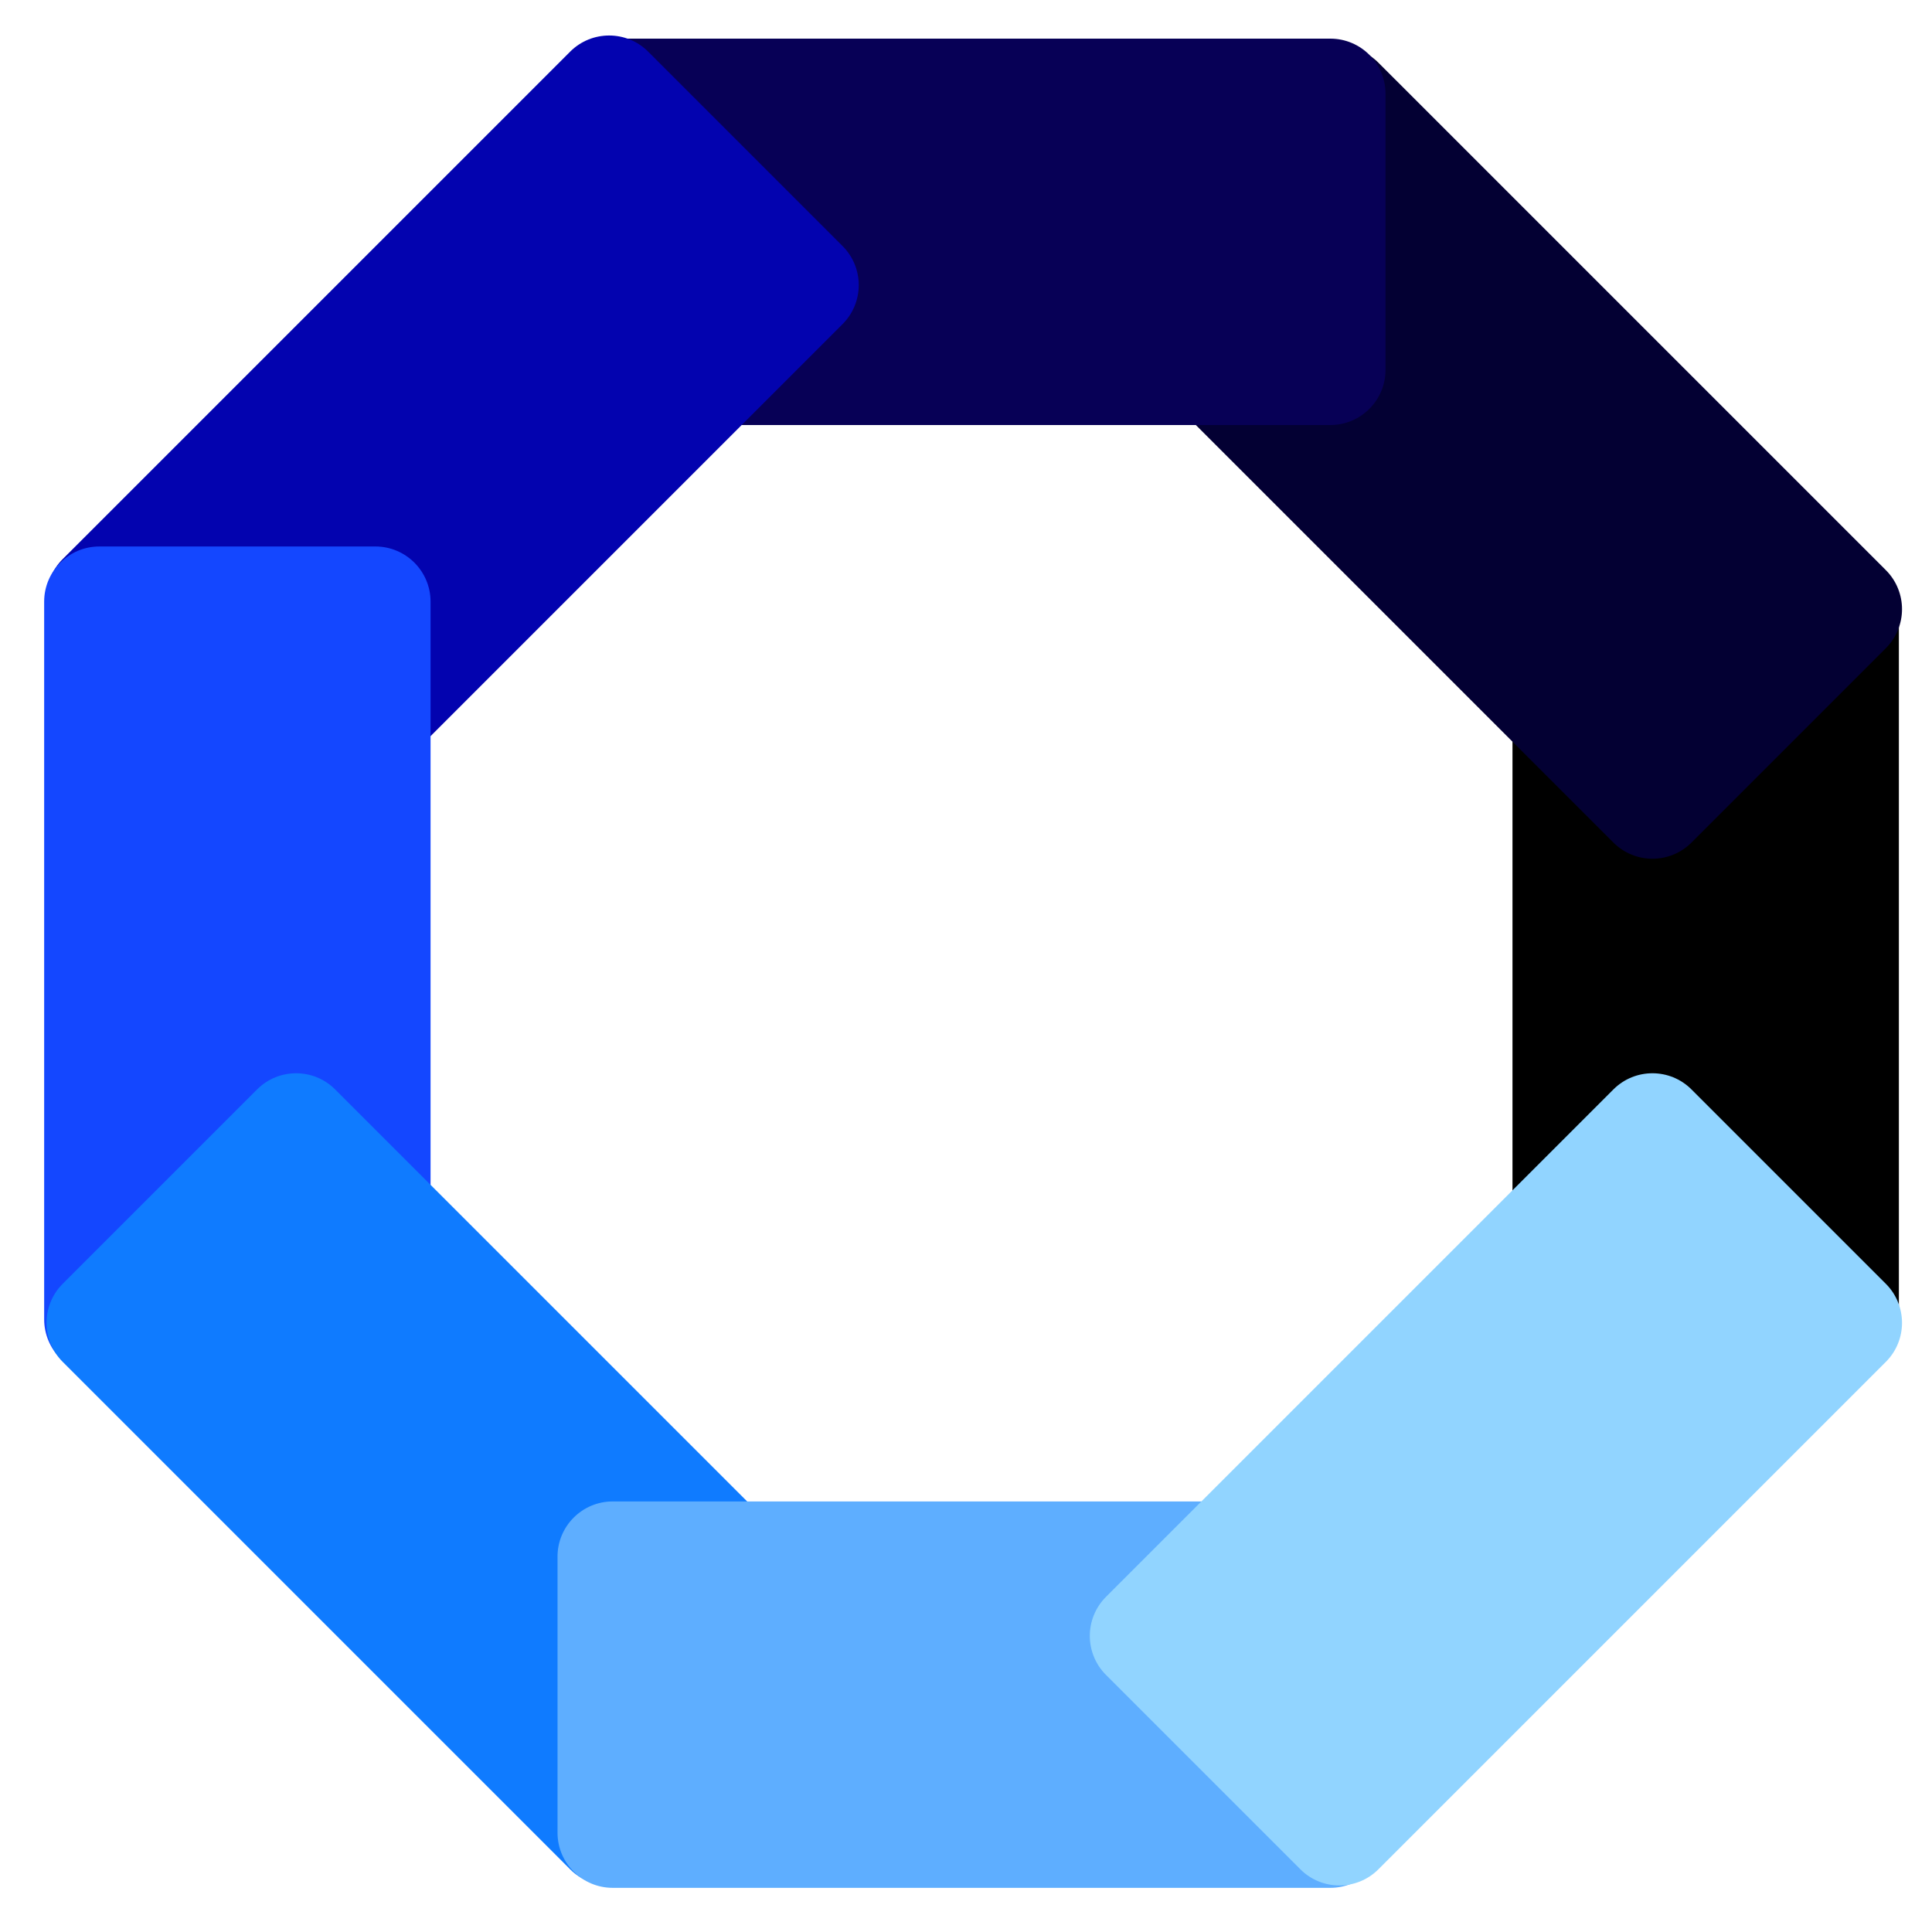
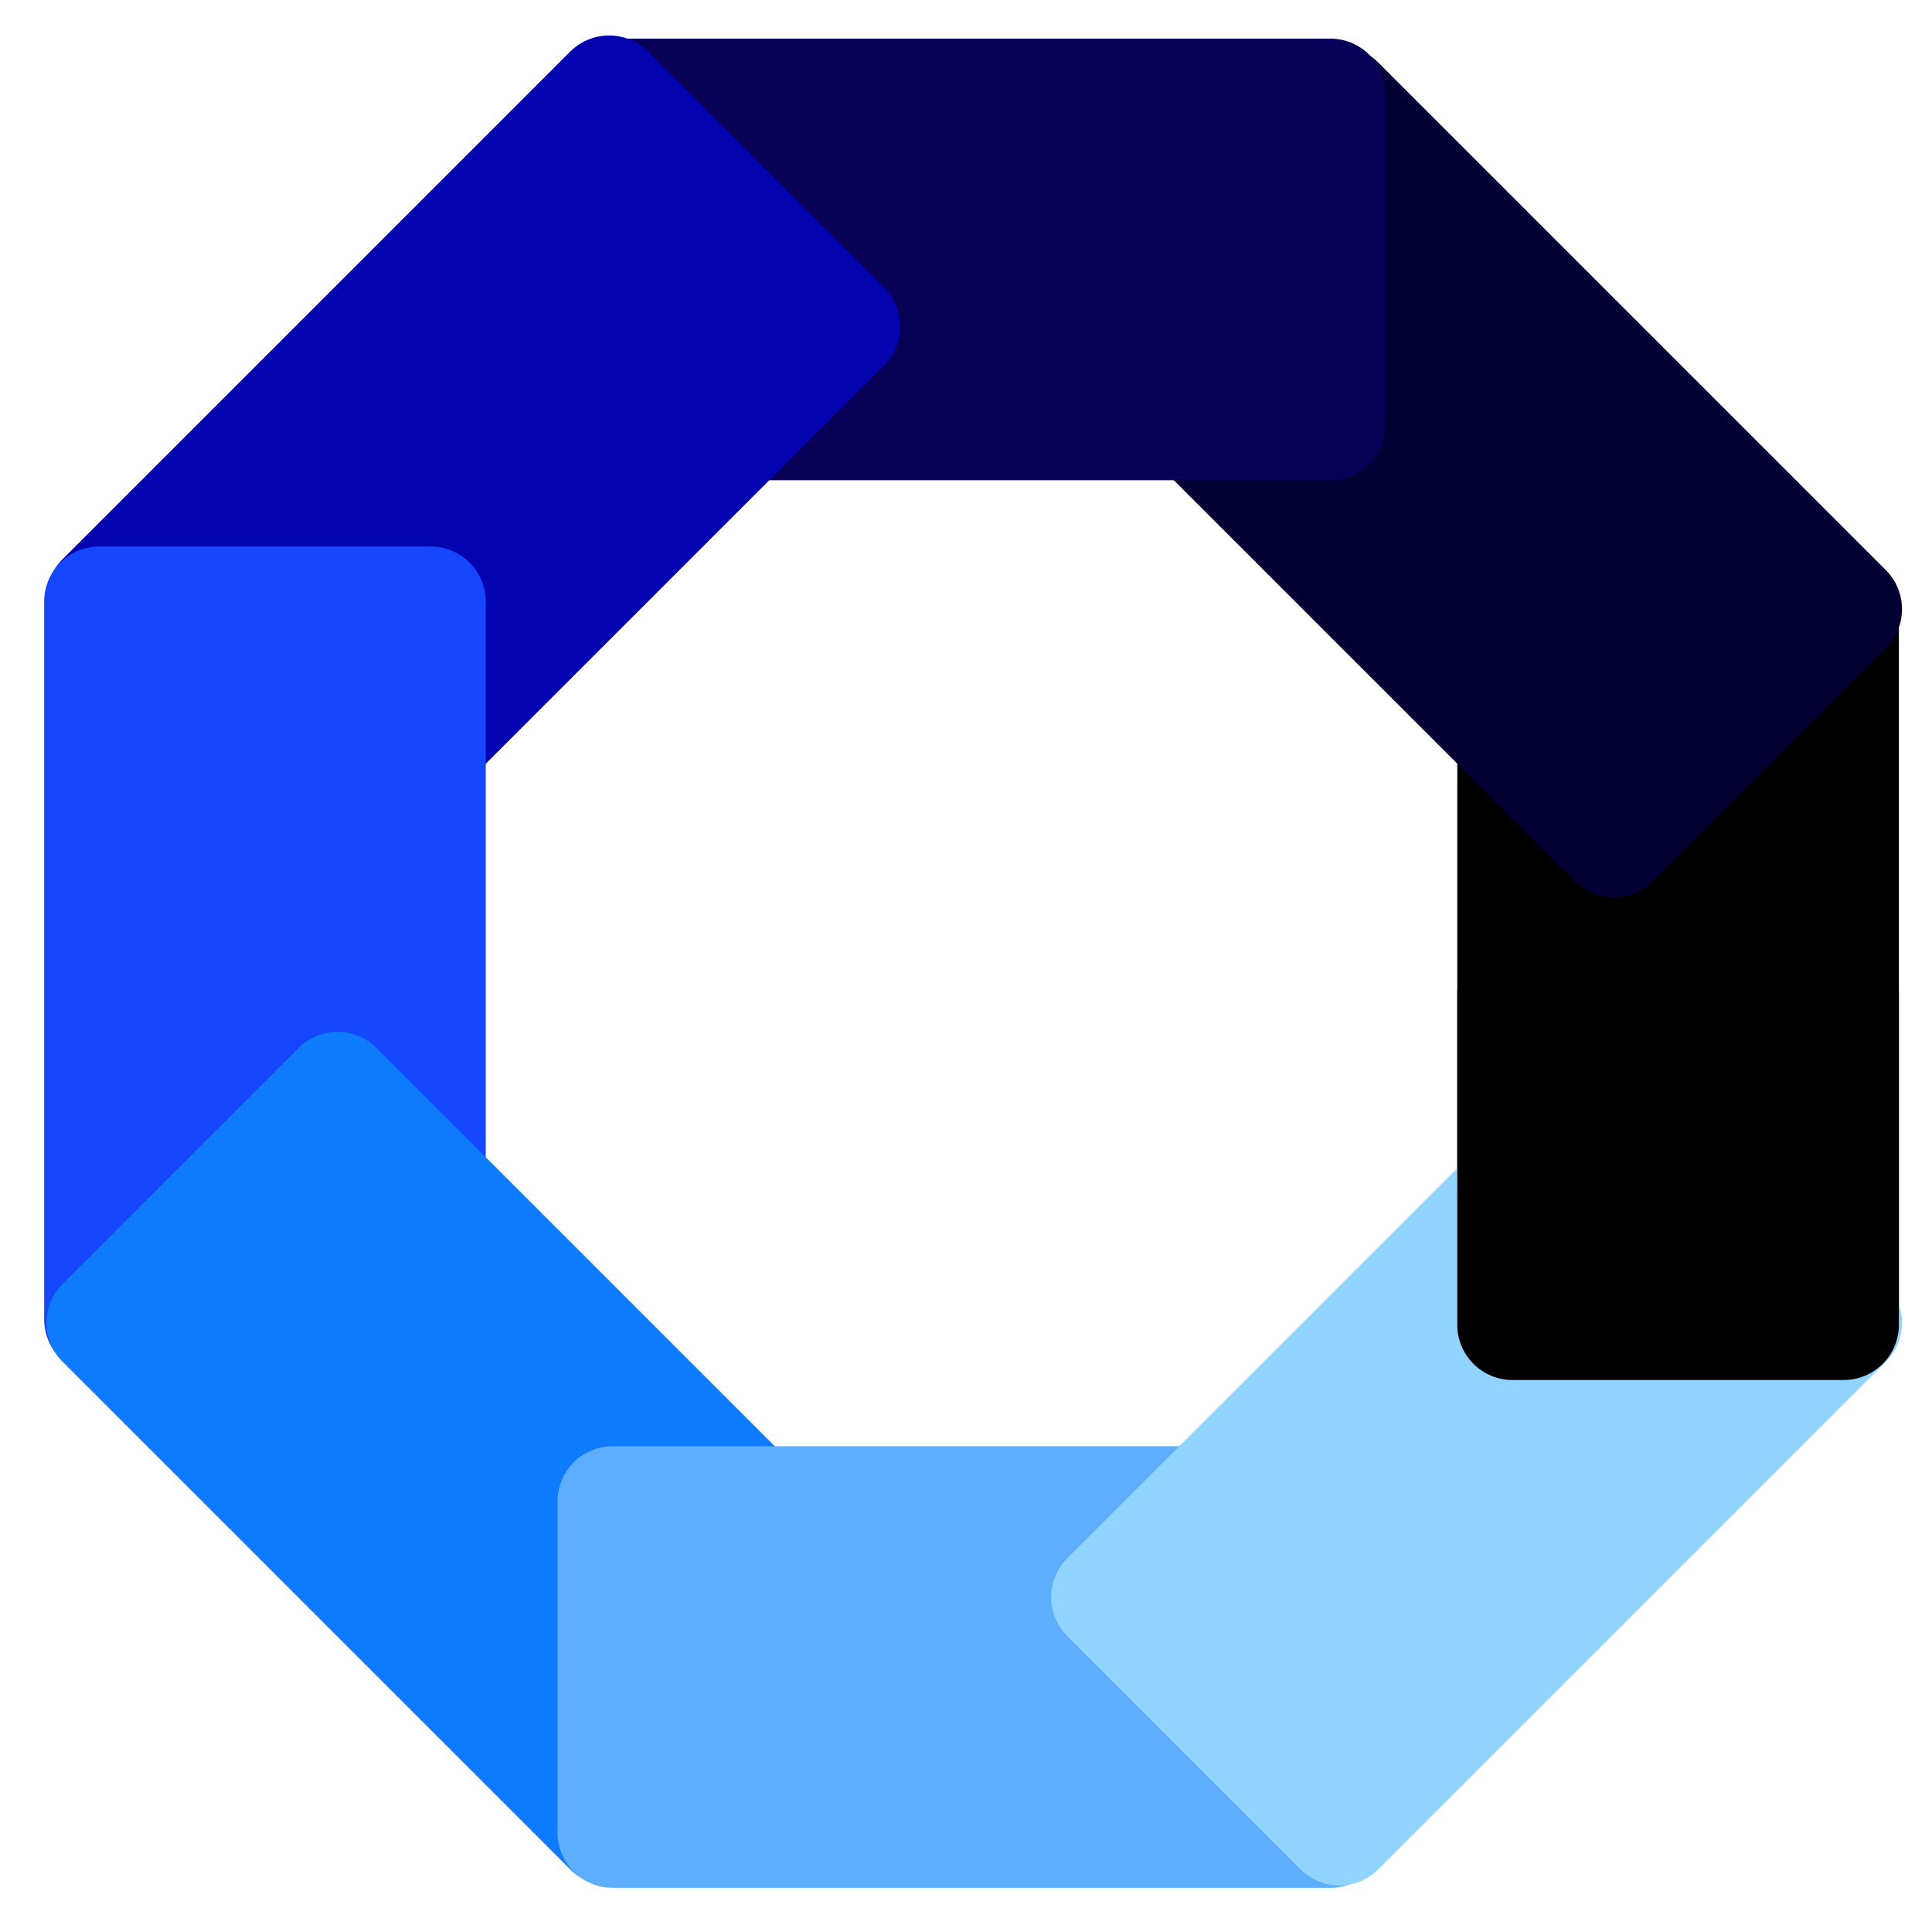
<svg xmlns="http://www.w3.org/2000/svg" width="350" height="350">
-   <rect rx="10" transform="rotate(90 309,175) " id="svg_6" height="70" width="150" y="140" x="234" fill="#000000" />
-   <rect rx="10" transform="rotate(45 271,82) " id="svg_5" height="69.799" width="150" y="47.101" x="196" fill="#030033" />
-   <rect rx="10" id="svg_1" height="70" width="150" y="7" x="101" fill="#070056" />
-   <rect rx="10" transform="rotate(-45 82,80) " id="svg_3" height="69.799" width="150" y="45.101" x="7" fill="#0303af" />
-   <rect rx="10" transform="rotate(90 43,174) " id="svg_8" height="70" width="150" y="139" x="-32" fill="#1447ff" />
-   <rect rx="10" transform="rotate(45 82.00001,268) " id="svg_4" height="69.799" width="150" y="233.101" x="7" fill="#0f7bff" />
-   <rect rx="10" id="svg_2" height="70" width="150" y="272" x="101" fill="#5eaeff" />
-   <rect rx="10" transform="rotate(135 271,268) " id="svg_7" height="69.799" width="150" y="233.101" x="196" fill="#91d4ff" />
+   <g>
+     <rect fill="none" id="canvas_background" height="402" width="582" y="-1" x="-1" />
+   </g>
+   <g>
+     <rect stroke="null" fill="#000000" x="229" y="135" width="150" height="80" id="svg_6" transform="rotate(90 304,175) " rx="10" />
+     <rect stroke="null" fill="#030033" x="192.5" y="45.651" width="150" height="79.698" id="svg_5" transform="rotate(45 267.5,85.5) " rx="10" />
+     <rect stroke="null" fill="#070056" x="101" y="7" width="150" height="80" id="svg_1" rx="10" />
+     <rect stroke="null" fill="#0303af" x="10.75" y="43.547" width="150" height="80.406" id="svg_3" transform="rotate(-45 85.75,83.75) " rx="10" />
+     <rect stroke="null" fill="#1447ff" x="-27" y="134" width="150" height="80" id="svg_8" transform="rotate(90 48,174) " rx="10" />
+     <rect stroke="null" fill="#0f7bff" x="10.75" y="224.047" width="150" height="80.406" id="svg_4" transform="rotate(45 85.75,264.25) " rx="10" />
+     <rect stroke="null" fill="#5eaeff" x="101" y="262" width="150" height="80" id="svg_2" rx="10" />
+     <rect stroke="null" fill="#91d4ff" x="192.5" y="224.651" width="150" height="79.698" id="svg_7" transform="rotate(135 267.5,264.5) " rx="10" />
+     <rect stroke="null" fill="#000000" x="264" y="170" width="80" height="80" id="svg_9" transform="rotate(90 304,210) " rx="10" />
+   </g>
</svg>
